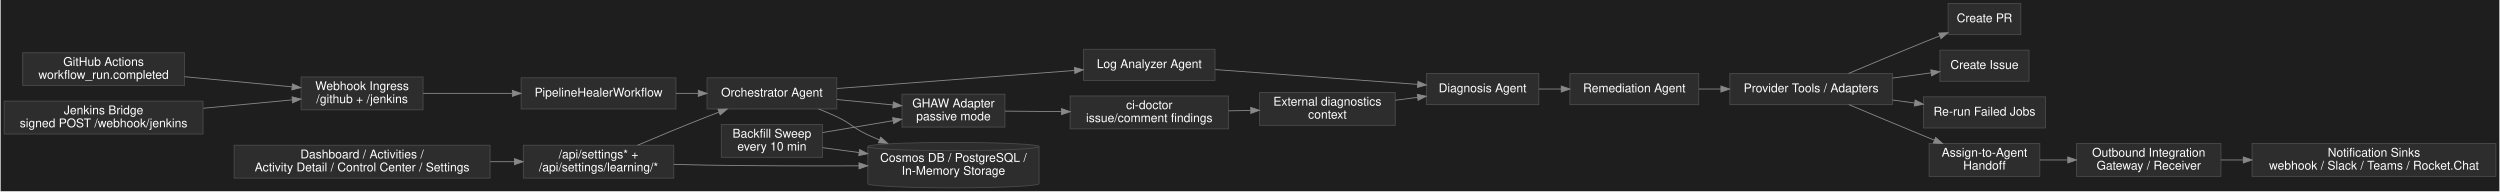
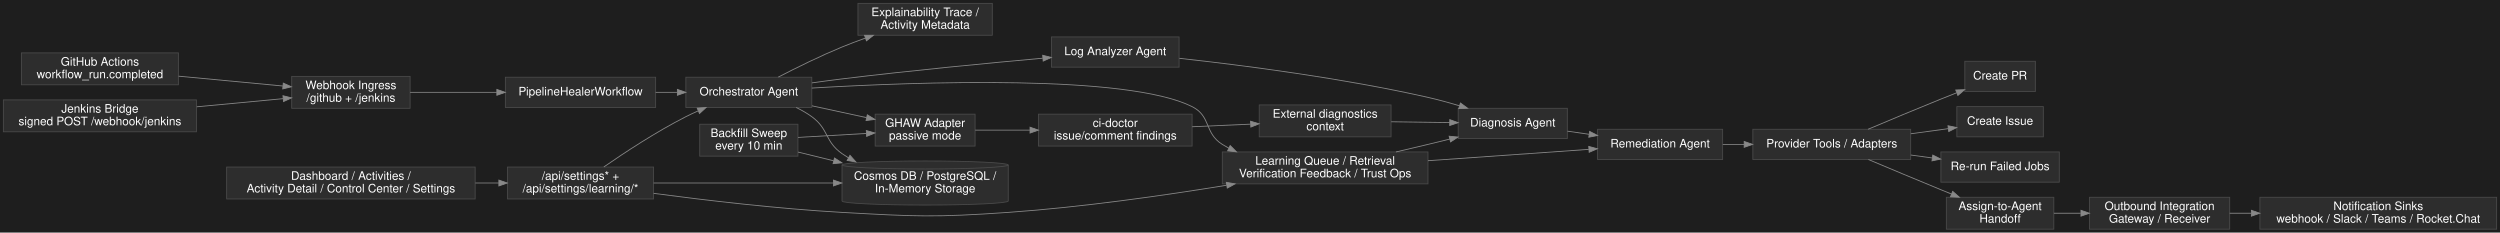
- <svg xmlns="http://www.w3.org/2000/svg" width="2890pt" height="221pt" viewBox="0.00 0.00 2890.00 221.12">
-   <g id="graph0" class="graph" transform="scale(1 1) rotate(0) translate(4 217.12)">
-     <polygon fill="#1e1e1e" stroke="transparent" points="-4,4 -4,-217.12 2886,-217.12 2886,4 -4,4" />
+ <svg xmlns="http://www.w3.org/2000/svg" width="2978pt" height="277pt" viewBox="0.00 0.00 2978.00 277.00">
+   <g id="graph0" class="graph" transform="scale(1 1) rotate(0) translate(4 273)">
+     <polygon fill="#1e1e1e" stroke="transparent" points="-4,4 -4,-273 2974,-273 2974,4 -4,4" />
    <g id="node1" class="node">
-       <polygon fill="#2d2d2d" stroke="#4a4a4a" points="208.5,-156.12 21.5,-156.12 21.5,-118.12 208.5,-118.12 208.5,-156.12" />
-       <text text-anchor="middle" x="115" y="-140.93" font-family="Helvetica,sans-Serif" font-size="14.00" fill="white">GitHub Actions</text>
-       <text text-anchor="middle" x="115" y="-125.92" font-family="Helvetica,sans-Serif" font-size="14.00" fill="white">workflow_run.completed</text>
+       <polygon fill="#2d2d2d" stroke="#4a4a4a" points="208.5,-210 21.5,-210 21.5,-172 208.5,-172 208.5,-210" />
+       <text text-anchor="middle" x="115" y="-194.8" font-family="Helvetica,sans-Serif" font-size="14.00" fill="white">GitHub Actions</text>
+       <text text-anchor="middle" x="115" y="-179.8" font-family="Helvetica,sans-Serif" font-size="14.00" fill="white">workflow_run.completed</text>
    </g>
    <g id="node3" class="node">
-       <polygon fill="#2d2d2d" stroke="#4a4a4a" points="484.5,-128.12 343.5,-128.12 343.5,-90.12 484.5,-90.12 484.5,-128.12" />
-       <text text-anchor="middle" x="414" y="-112.92" font-family="Helvetica,sans-Serif" font-size="14.00" fill="white">Webhook Ingress</text>
-       <text text-anchor="middle" x="414" y="-97.92" font-family="Helvetica,sans-Serif" font-size="14.00" fill="white">/github + /jenkins</text>
+       <polygon fill="#2d2d2d" stroke="#4a4a4a" points="484.5,-182 343.5,-182 343.5,-144 484.5,-144 484.5,-182" />
+       <text text-anchor="middle" x="414" y="-166.8" font-family="Helvetica,sans-Serif" font-size="14.00" fill="white">Webhook Ingress</text>
+       <text text-anchor="middle" x="414" y="-151.8" font-family="Helvetica,sans-Serif" font-size="14.00" fill="white">/github + /jenkins</text>
    </g>
    <g id="edge1" class="edge">
-       <path fill="none" stroke="#888888" d="M208.75,-128.38C248.59,-124.62 294.7,-120.28 333.01,-116.67" />
-       <polygon fill="#888888" stroke="#888888" points="333.46,-120.14 343.08,-115.72 332.8,-113.17 333.46,-120.14" />
+       <path fill="none" stroke="#888888" d="M208.75,-182.26C248.59,-178.5 294.7,-174.15 333.01,-170.54" />
+       <polygon fill="#888888" stroke="#888888" points="333.46,-174.01 343.08,-169.59 332.8,-167.05 333.46,-174.01" />
    </g>
    <g id="node2" class="node">
-       <polygon fill="#2d2d2d" stroke="#4a4a4a" points="230,-100.12 0,-100.12 0,-62.12 230,-62.12 230,-100.12" />
-       <text text-anchor="middle" x="115" y="-84.92" font-family="Helvetica,sans-Serif" font-size="14.00" fill="white">Jenkins Bridge</text>
-       <text text-anchor="middle" x="115" y="-69.92" font-family="Helvetica,sans-Serif" font-size="14.00" fill="white">signed POST /webhook/jenkins</text>
+       <polygon fill="#2d2d2d" stroke="#4a4a4a" points="230,-154 0,-154 0,-116 230,-116 230,-154" />
+       <text text-anchor="middle" x="115" y="-138.8" font-family="Helvetica,sans-Serif" font-size="14.00" fill="white">Jenkins Bridge</text>
+       <text text-anchor="middle" x="115" y="-123.8" font-family="Helvetica,sans-Serif" font-size="14.00" fill="white">signed POST /webhook/jenkins</text>
    </g>
    <g id="edge2" class="edge">
-       <path fill="none" stroke="#888888" d="M230.4,-91.91C264.76,-95.15 301.69,-98.63 333.29,-101.61" />
-       <polygon fill="#888888" stroke="#888888" points="333.06,-105.1 343.35,-102.56 333.72,-98.14 333.06,-105.1" />
+       <path fill="none" stroke="#888888" d="M230.4,-145.79C264.76,-149.02 301.69,-152.51 333.29,-155.48" />
+       <polygon fill="#888888" stroke="#888888" points="333.06,-158.98 343.35,-156.43 333.72,-152.01 333.06,-158.98" />
    </g>
    <g id="node4" class="node">
-       <polygon fill="#2d2d2d" stroke="#4a4a4a" points="777,-127.12 598,-127.12 598,-91.12 777,-91.12 777,-127.12" />
-       <text text-anchor="middle" x="687.5" y="-105.42" font-family="Helvetica,sans-Serif" font-size="14.00" fill="white">PipelineHealerWorkflow</text>
+       <polygon fill="#2d2d2d" stroke="#4a4a4a" points="777,-181 598,-181 598,-145 777,-145 777,-181" />
+       <text text-anchor="middle" x="687.5" y="-159.3" font-family="Helvetica,sans-Serif" font-size="14.00" fill="white">PipelineHealerWorkflow</text>
    </g>
    <g id="edge3" class="edge">
-       <path fill="none" stroke="#888888" d="M484.57,-109.12C515.95,-109.12 553.59,-109.12 587.82,-109.12" />
-       <polygon fill="#888888" stroke="#888888" points="587.85,-112.63 597.85,-109.12 587.85,-105.63 587.85,-112.63" />
+       <path fill="none" stroke="#888888" d="M484.57,-163C515.95,-163 553.59,-163 587.82,-163" />
+       <polygon fill="#888888" stroke="#888888" points="587.85,-166.5 597.85,-163 587.85,-159.5 587.85,-166.5" />
    </g>
    <g id="node5" class="node">
-       <polygon fill="#2d2d2d" stroke="#4a4a4a" points="963,-127.12 813,-127.12 813,-91.12 963,-91.12 963,-127.12" />
-       <text text-anchor="middle" x="888" y="-105.42" font-family="Helvetica,sans-Serif" font-size="14.00" fill="white">Orchestrator Agent</text>
+       <polygon fill="#2d2d2d" stroke="#4a4a4a" points="963,-181 813,-181 813,-145 963,-145 963,-181" />
+       <text text-anchor="middle" x="888" y="-159.3" font-family="Helvetica,sans-Serif" font-size="14.00" fill="white">Orchestrator Agent</text>
    </g>
    <g id="edge4" class="edge">
-       <path fill="none" stroke="#888888" d="M777.01,-109.12C785.54,-109.12 794.17,-109.12 802.65,-109.12" />
-       <polygon fill="#888888" stroke="#888888" points="802.91,-112.63 812.91,-109.12 802.91,-105.63 802.91,-112.63" />
+       <path fill="none" stroke="#888888" d="M777.01,-163C785.54,-163 794.17,-163 802.65,-163" />
+       <polygon fill="#888888" stroke="#888888" points="802.91,-166.5 812.91,-163 802.91,-159.5 802.91,-166.5" />
    </g>
    <g id="node6" class="node">
-       <polygon fill="#2d2d2d" stroke="#4a4a4a" points="1400.5,-160.12 1248.5,-160.12 1248.5,-124.12 1400.5,-124.12 1400.5,-160.12" />
-       <text text-anchor="middle" x="1324.5" y="-138.43" font-family="Helvetica,sans-Serif" font-size="14.00" fill="white">Log Analyzer Agent</text>
+       <polygon fill="#2d2d2d" stroke="#4a4a4a" points="1400.5,-229 1248.5,-229 1248.5,-193 1400.5,-193 1400.5,-229" />
+       <text text-anchor="middle" x="1324.5" y="-207.3" font-family="Helvetica,sans-Serif" font-size="14.00" fill="white">Log Analyzer Agent</text>
    </g>
    <g id="edge5" class="edge">
-       <path fill="none" stroke="#888888" d="M963.2,-114.76C1039.44,-120.55 1157.99,-129.55 1238.09,-135.64" />
-       <polygon fill="#888888" stroke="#888888" points="1237.91,-139.13 1248.15,-136.4 1238.44,-132.15 1237.91,-139.13" />
+       <path fill="none" stroke="#888888" d="M963.2,-174.27C975.16,-175.95 987.41,-177.59 999,-179 1079.94,-188.87 1172.53,-197.77 1238.04,-203.66" />
+       <polygon fill="#888888" stroke="#888888" points="1238.04,-207.17 1248.31,-204.58 1238.66,-200.2 1238.04,-207.17" />
    </g>
    <g id="node16" class="node">
-       <polygon fill="#2d2d2d" stroke="#4a4a4a" points="1157.5,-108.12 1038.5,-108.12 1038.5,-70.12 1157.5,-70.12 1157.5,-108.12" />
-       <text text-anchor="middle" x="1098" y="-92.92" font-family="Helvetica,sans-Serif" font-size="14.00" fill="white">GHAW Adapter</text>
-       <text text-anchor="middle" x="1098" y="-77.92" font-family="Helvetica,sans-Serif" font-size="14.00" fill="white">passive mode</text>
+       <polygon fill="#2d2d2d" stroke="#4a4a4a" points="1157.5,-137 1038.5,-137 1038.5,-99 1157.5,-99 1157.5,-137" />
+       <text text-anchor="middle" x="1098" y="-121.8" font-family="Helvetica,sans-Serif" font-size="14.00" fill="white">GHAW Adapter</text>
+       <text text-anchor="middle" x="1098" y="-106.8" font-family="Helvetica,sans-Serif" font-size="14.00" fill="white">passive mode</text>
    </g>
    <g id="edge7" class="edge">
-       <path fill="none" stroke="#888888" d="M963.21,-101.99C984.37,-99.96 1007.32,-97.75 1028.14,-95.75" />
-       <polygon fill="#888888" stroke="#888888" points="1028.55,-99.22 1038.17,-94.78 1027.88,-92.25 1028.55,-99.22" />
+       <path fill="none" stroke="#888888" d="M963.21,-146.94C984.37,-142.37 1007.32,-137.4 1028.14,-132.9" />
+       <polygon fill="#888888" stroke="#888888" points="1029.14,-136.26 1038.17,-130.73 1027.66,-129.42 1029.14,-136.26" />
    </g>
    <g id="node20" class="node">
-       <path fill="#2d2d2d" stroke="#4a4a4a" d="M1197,-47.6C1197,-50.24 1152.63,-52.38 1098,-52.38 1043.37,-52.38 999,-50.24 999,-47.6 999,-47.6 999,-4.65 999,-4.65 999,-2.01 1043.37,0.13 1098,0.13 1152.63,0.13 1197,-2.01 1197,-4.65 1197,-4.65 1197,-47.6 1197,-47.6" />
-       <path fill="none" stroke="#4a4a4a" d="M1197,-47.6C1197,-44.97 1152.63,-42.83 1098,-42.83 1043.37,-42.83 999,-44.97 999,-47.6" />
-       <text text-anchor="middle" x="1098" y="-29.93" font-family="Helvetica,sans-Serif" font-size="14.00" fill="white">Cosmos DB / PostgreSQL /</text>
-       <text text-anchor="middle" x="1098" y="-14.93" font-family="Helvetica,sans-Serif" font-size="14.00" fill="white">In-Memory Storage</text>
+       <path fill="#2d2d2d" stroke="#4a4a4a" d="M1197,-76.48C1197,-79.11 1152.63,-81.25 1098,-81.25 1043.37,-81.25 999,-79.11 999,-76.48 999,-76.48 999,-33.52 999,-33.52 999,-30.89 1043.37,-28.75 1098,-28.75 1152.63,-28.75 1197,-30.89 1197,-33.52 1197,-33.52 1197,-76.48 1197,-76.48" />
+       <path fill="none" stroke="#4a4a4a" d="M1197,-76.48C1197,-73.84 1152.63,-71.7 1098,-71.7 1043.37,-71.7 999,-73.84 999,-76.48" />
+       <text text-anchor="middle" x="1098" y="-58.8" font-family="Helvetica,sans-Serif" font-size="14.00" fill="white">Cosmos DB / PostgreSQL /</text>
+       <text text-anchor="middle" x="1098" y="-43.8" font-family="Helvetica,sans-Serif" font-size="14.00" fill="white">In-Memory Storage</text>
    </g>
    <g id="edge19" class="edge">
-       <path fill="none" stroke="#888888" d="M942.03,-91.08C949.16,-88.28 956.32,-85.26 963,-82.12 979.77,-74.25 982.21,-68.94 999,-61.12 1003.33,-59.11 1007.81,-57.14 1012.36,-55.22" />
-       <polygon fill="#888888" stroke="#888888" points="1013.85,-58.4 1021.78,-51.37 1011.2,-51.92 1013.85,-58.4" />
+       <path fill="none" stroke="#888888" d="M944.41,-144.96C950.95,-141.78 957.31,-138.14 963,-134 983.43,-119.13 978.35,-104.56 999,-90 1001.5,-88.24 1004.1,-86.55 1006.78,-84.94" />
+       <polygon fill="#888888" stroke="#888888" points="1008.51,-87.99 1015.55,-80.07 1005.11,-81.87 1008.51,-87.99" />
+     </g>
+     <g id="node21" class="node">
+       <polygon fill="#2d2d2d" stroke="#4a4a4a" points="1178,-269 1018,-269 1018,-231 1178,-231 1178,-269" />
+       <text text-anchor="middle" x="1098" y="-253.8" font-family="Helvetica,sans-Serif" font-size="14.00" fill="white">Explainability Trace /</text>
+       <text text-anchor="middle" x="1098" y="-238.8" font-family="Helvetica,sans-Serif" font-size="14.00" fill="white">Activity Metadata</text>
+     </g>
+     <g id="edge20" class="edge">
+       <path fill="none" stroke="#888888" d="M923.15,-181.21C944.6,-192.29 973.03,-206.31 999,-217 1007.87,-220.65 1017.31,-224.22 1026.69,-227.57" />
+       <polygon fill="#888888" stroke="#888888" points="1025.82,-230.98 1036.42,-230.99 1028.14,-224.37 1025.82,-230.98" />
+     </g>
+     <g id="node22" class="node">
+       <polygon fill="#2d2d2d" stroke="#4a4a4a" points="1697,-92 1452,-92 1452,-54 1697,-54 1697,-92" />
+       <text text-anchor="middle" x="1574.5" y="-76.8" font-family="Helvetica,sans-Serif" font-size="14.00" fill="white">Learning Queue / Retrieval</text>
+       <text text-anchor="middle" x="1574.5" y="-61.8" font-family="Helvetica,sans-Serif" font-size="14.00" fill="white">Verification Feedback / Trust Ops</text>
+     </g>
+     <g id="edge21" class="edge">
+       <path fill="none" stroke="#888888" d="M963,-168.1C1088.93,-175.56 1338.75,-184.67 1416,-146 1438.9,-134.53 1430.32,-114.63 1452,-101 1454.49,-99.43 1457.06,-97.95 1459.69,-96.56" />
+       <polygon fill="#888888" stroke="#888888" points="1461.38,-99.63 1468.86,-92.12 1458.33,-93.33 1461.38,-99.63" />
    </g>
    <g id="node7" class="node">
-       <polygon fill="#2d2d2d" stroke="#4a4a4a" points="1775,-132.12 1645,-132.12 1645,-96.12 1775,-96.12 1775,-132.12" />
-       <text text-anchor="middle" x="1710" y="-110.42" font-family="Helvetica,sans-Serif" font-size="14.00" fill="white">Diagnosis Agent</text>
+       <polygon fill="#2d2d2d" stroke="#4a4a4a" points="1863,-144 1733,-144 1733,-108 1863,-108 1863,-144" />
+       <text text-anchor="middle" x="1798" y="-122.3" font-family="Helvetica,sans-Serif" font-size="14.00" fill="white">Diagnosis Agent</text>
    </g>
    <g id="edge6" class="edge">
-       <path fill="none" stroke="#888888" d="M1400.81,-136.63C1468.55,-131.68 1567.5,-124.46 1634.88,-119.54" />
-       <polygon fill="#888888" stroke="#888888" points="1635.28,-123.02 1645,-118.8 1634.77,-116.04 1635.28,-123.02" />
+       <path fill="none" stroke="#888888" d="M1400.85,-203.54C1476.35,-195.25 1595.61,-179.94 1697,-157 1709.24,-154.23 1722.15,-150.7 1734.48,-147.02" />
+       <polygon fill="#888888" stroke="#888888" points="1735.68,-150.32 1744.22,-144.05 1733.64,-143.62 1735.68,-150.32" />
    </g>
    <g id="node8" class="node">
-       <polygon fill="#2d2d2d" stroke="#4a4a4a" points="1960,-132.12 1811,-132.12 1811,-96.12 1960,-96.12 1960,-132.12" />
-       <text text-anchor="middle" x="1885.5" y="-110.42" font-family="Helvetica,sans-Serif" font-size="14.00" fill="white">Remediation Agent</text>
+       <polygon fill="#2d2d2d" stroke="#4a4a4a" points="2048,-119 1899,-119 1899,-83 2048,-83 2048,-119" />
+       <text text-anchor="middle" x="1973.5" y="-97.3" font-family="Helvetica,sans-Serif" font-size="14.00" fill="white">Remediation Agent</text>
    </g>
    <g id="edge11" class="edge">
-       <path fill="none" stroke="#888888" d="M1775.11,-114.12C1783.51,-114.12 1792.21,-114.12 1800.86,-114.12" />
-       <polygon fill="#888888" stroke="#888888" points="1800.99,-117.63 1810.99,-114.12 1800.99,-110.63 1800.99,-117.63" />
+       <path fill="none" stroke="#888888" d="M1863.11,-116.76C1871.51,-115.55 1880.21,-114.3 1888.86,-113.05" />
+       <polygon fill="#888888" stroke="#888888" points="1889.59,-116.48 1898.99,-111.59 1888.59,-109.55 1889.59,-116.48" />
    </g>
    <g id="node9" class="node">
-       <polygon fill="#2d2d2d" stroke="#4a4a4a" points="2184,-132.12 1996,-132.12 1996,-96.12 2184,-96.12 2184,-132.12" />
-       <text text-anchor="middle" x="2090" y="-110.42" font-family="Helvetica,sans-Serif" font-size="14.00" fill="white">Provider Tools / Adapters</text>
+       <polygon fill="#2d2d2d" stroke="#4a4a4a" points="2272,-119 2084,-119 2084,-83 2272,-83 2272,-119" />
+       <text text-anchor="middle" x="2178" y="-97.3" font-family="Helvetica,sans-Serif" font-size="14.00" fill="white">Provider Tools / Adapters</text>
    </g>
    <g id="edge12" class="edge">
-       <path fill="none" stroke="#888888" d="M1960.18,-114.12C1968.47,-114.12 1977.03,-114.12 1985.61,-114.12" />
-       <polygon fill="#888888" stroke="#888888" points="1985.67,-117.63 1995.67,-114.12 1985.67,-110.63 1985.67,-117.63" />
+       <path fill="none" stroke="#888888" d="M2048.18,-101C2056.47,-101 2065.03,-101 2073.61,-101" />
+       <polygon fill="#888888" stroke="#888888" points="2073.67,-104.5 2083.67,-101 2073.67,-97.5 2073.67,-104.5" />
    </g>
    <g id="node10" class="node">
-       <polygon fill="#2d2d2d" stroke="#4a4a4a" points="2332.5,-213.12 2248.5,-213.12 2248.5,-177.12 2332.5,-177.12 2332.5,-213.12" />
-       <text text-anchor="middle" x="2290.5" y="-191.43" font-family="Helvetica,sans-Serif" font-size="14.00" fill="white">Create PR</text>
+       <polygon fill="#2d2d2d" stroke="#4a4a4a" points="2420.5,-200 2336.5,-200 2336.5,-164 2420.5,-164 2420.5,-200" />
+       <text text-anchor="middle" x="2378.5" y="-178.3" font-family="Helvetica,sans-Serif" font-size="14.00" fill="white">Create PR</text>
    </g>
    <g id="edge13" class="edge">
-       <path fill="none" stroke="#888888" d="M2133.3,-132.16C2158.43,-142.79 2190.96,-156.41 2220,-168.12 2225.99,-170.54 2232.28,-173.04 2238.53,-175.5" />
-       <polygon fill="#888888" stroke="#888888" points="2237.68,-178.92 2248.27,-179.31 2240.23,-172.41 2237.68,-178.92" />
+       <path fill="none" stroke="#888888" d="M2221.3,-119.03C2246.43,-129.66 2278.96,-143.28 2308,-155 2313.99,-157.42 2320.28,-159.91 2326.53,-162.37" />
+       <polygon fill="#888888" stroke="#888888" points="2325.68,-165.8 2336.27,-166.19 2328.23,-159.28 2325.68,-165.8" />
    </g>
    <g id="node11" class="node">
-       <polygon fill="#2d2d2d" stroke="#4a4a4a" points="2342,-159.12 2239,-159.12 2239,-123.12 2342,-123.12 2342,-159.12" />
-       <text text-anchor="middle" x="2290.5" y="-137.43" font-family="Helvetica,sans-Serif" font-size="14.00" fill="white">Create Issue</text>
+       <polygon fill="#2d2d2d" stroke="#4a4a4a" points="2430,-146 2327,-146 2327,-110 2430,-110 2430,-146" />
+       <text text-anchor="middle" x="2378.5" y="-124.3" font-family="Helvetica,sans-Serif" font-size="14.00" fill="white">Create Issue</text>
    </g>
    <g id="edge14" class="edge">
-       <path fill="none" stroke="#888888" d="M2184.15,-126.79C2199.3,-128.86 2214.65,-130.94 2228.77,-132.86" />
-       <polygon fill="#888888" stroke="#888888" points="2228.43,-136.35 2238.81,-134.23 2229.37,-129.41 2228.43,-136.35" />
+       <path fill="none" stroke="#888888" d="M2272.15,-113.67C2287.3,-115.73 2302.65,-117.82 2316.77,-119.74" />
+       <polygon fill="#888888" stroke="#888888" points="2316.43,-123.23 2326.81,-121.11 2317.37,-116.29 2316.43,-123.23" />
    </g>
    <g id="node12" class="node">
-       <polygon fill="#2d2d2d" stroke="#4a4a4a" points="2361,-105.12 2220,-105.12 2220,-69.12 2361,-69.12 2361,-105.12" />
-       <text text-anchor="middle" x="2290.5" y="-83.42" font-family="Helvetica,sans-Serif" font-size="14.00" fill="white">Re-run Failed Jobs</text>
+       <polygon fill="#2d2d2d" stroke="#4a4a4a" points="2449,-92 2308,-92 2308,-56 2449,-56 2449,-92" />
+       <text text-anchor="middle" x="2378.5" y="-70.3" font-family="Helvetica,sans-Serif" font-size="14.00" fill="white">Re-run Failed Jobs</text>
    </g>
    <g id="edge15" class="edge">
-       <path fill="none" stroke="#888888" d="M2184.15,-101.46C2192.67,-100.3 2201.25,-99.13 2209.64,-97.99" />
-       <polygon fill="#888888" stroke="#888888" points="2210.33,-101.43 2219.76,-96.61 2209.38,-94.49 2210.33,-101.43" />
+       <path fill="none" stroke="#888888" d="M2272.15,-88.33C2280.67,-87.17 2289.25,-86 2297.64,-84.86" />
+       <polygon fill="#888888" stroke="#888888" points="2298.33,-88.3 2307.76,-83.49 2297.38,-81.37 2298.33,-88.3" />
    </g>
    <g id="node13" class="node">
-       <polygon fill="#2d2d2d" stroke="#4a4a4a" points="2354.5,-51.12 2226.5,-51.12 2226.5,-13.12 2354.5,-13.12 2354.5,-51.12" />
-       <text text-anchor="middle" x="2290.5" y="-35.92" font-family="Helvetica,sans-Serif" font-size="14.00" fill="white">Assign-to-Agent</text>
-       <text text-anchor="middle" x="2290.5" y="-20.93" font-family="Helvetica,sans-Serif" font-size="14.00" fill="white">Handoff</text>
+       <polygon fill="#2d2d2d" stroke="#4a4a4a" points="2442.5,-38 2314.5,-38 2314.5,0 2442.5,0 2442.5,-38" />
+       <text text-anchor="middle" x="2378.5" y="-22.8" font-family="Helvetica,sans-Serif" font-size="14.00" fill="white">Assign-to-Agent</text>
+       <text text-anchor="middle" x="2378.5" y="-7.8" font-family="Helvetica,sans-Serif" font-size="14.00" fill="white">Handoff</text>
    </g>
    <g id="edge16" class="edge">
-       <path fill="none" stroke="#888888" d="M2133.65,-96.1C2158.75,-85.54 2191.14,-71.98 2220,-60.12 2224.1,-58.44 2228.35,-56.71 2232.62,-54.97" />
-       <polygon fill="#888888" stroke="#888888" points="2234.03,-58.17 2241.99,-51.17 2231.4,-51.68 2234.03,-58.17" />
+       <path fill="none" stroke="#888888" d="M2221.65,-82.98C2246.75,-72.41 2279.14,-58.85 2308,-47 2312.1,-45.31 2316.35,-43.58 2320.62,-41.84" />
+       <polygon fill="#888888" stroke="#888888" points="2322.03,-45.05 2329.99,-38.04 2319.4,-38.56 2322.03,-45.05" />
    </g>
    <g id="node14" class="node">
-       <polygon fill="#2d2d2d" stroke="#4a4a4a" points="2564,-51.12 2397,-51.12 2397,-13.12 2564,-13.12 2564,-51.12" />
-       <text text-anchor="middle" x="2480.5" y="-35.92" font-family="Helvetica,sans-Serif" font-size="14.00" fill="white">Outbound Integration</text>
-       <text text-anchor="middle" x="2480.5" y="-20.93" font-family="Helvetica,sans-Serif" font-size="14.00" fill="white">Gateway / Receiver</text>
+       <polygon fill="#2d2d2d" stroke="#4a4a4a" points="2652,-38 2485,-38 2485,0 2652,0 2652,-38" />
+       <text text-anchor="middle" x="2568.5" y="-22.8" font-family="Helvetica,sans-Serif" font-size="14.00" fill="white">Outbound Integration</text>
+       <text text-anchor="middle" x="2568.5" y="-7.8" font-family="Helvetica,sans-Serif" font-size="14.00" fill="white">Gateway / Receiver</text>
    </g>
    <g id="edge17" class="edge">
-       <path fill="none" stroke="#888888" d="M2354.62,-32.12C2364.89,-32.12 2375.71,-32.12 2386.51,-32.12" />
-       <polygon fill="#888888" stroke="#888888" points="2386.84,-35.63 2396.84,-32.12 2386.84,-28.63 2386.84,-35.63" />
+       <path fill="none" stroke="#888888" d="M2442.62,-19C2452.89,-19 2463.71,-19 2474.51,-19" />
+       <polygon fill="#888888" stroke="#888888" points="2474.84,-22.5 2484.84,-19 2474.84,-15.5 2474.84,-22.5" />
    </g>
    <g id="node15" class="node">
-       <polygon fill="#2d2d2d" stroke="#4a4a4a" points="2882,-51.12 2600,-51.12 2600,-13.12 2882,-13.12 2882,-51.12" />
-       <text text-anchor="middle" x="2741" y="-35.92" font-family="Helvetica,sans-Serif" font-size="14.00" fill="white">Notification Sinks</text>
-       <text text-anchor="middle" x="2741" y="-20.93" font-family="Helvetica,sans-Serif" font-size="14.00" fill="white">webhook / Slack / Teams / Rocket.Chat</text>
+       <polygon fill="#2d2d2d" stroke="#4a4a4a" points="2970,-38 2688,-38 2688,0 2970,0 2970,-38" />
+       <text text-anchor="middle" x="2829" y="-22.8" font-family="Helvetica,sans-Serif" font-size="14.00" fill="white">Notification Sinks</text>
+       <text text-anchor="middle" x="2829" y="-7.8" font-family="Helvetica,sans-Serif" font-size="14.00" fill="white">webhook / Slack / Teams / Rocket.Chat</text>
    </g>
    <g id="edge18" class="edge">
-       <path fill="none" stroke="#888888" d="M2564,-32.12C2572.29,-32.12 2580.87,-32.12 2589.58,-32.12" />
-       <polygon fill="#888888" stroke="#888888" points="2589.85,-35.63 2599.85,-32.12 2589.85,-28.63 2589.85,-35.63" />
+       <path fill="none" stroke="#888888" d="M2652,-19C2660.29,-19 2668.87,-19 2677.58,-19" />
+       <polygon fill="#888888" stroke="#888888" points="2677.85,-22.5 2687.85,-19 2677.85,-15.5 2677.85,-22.5" />
    </g>
    <g id="node17" class="node">
-       <polygon fill="#2d2d2d" stroke="#4a4a4a" points="1416,-106.12 1233,-106.12 1233,-68.12 1416,-68.12 1416,-106.12" />
-       <text text-anchor="middle" x="1324.5" y="-90.92" font-family="Helvetica,sans-Serif" font-size="14.00" fill="white">ci-doctor</text>
-       <text text-anchor="middle" x="1324.5" y="-75.92" font-family="Helvetica,sans-Serif" font-size="14.00" fill="white">issue/comment findings</text>
+       <polygon fill="#2d2d2d" stroke="#4a4a4a" points="1416,-137 1233,-137 1233,-99 1416,-99 1416,-137" />
+       <text text-anchor="middle" x="1324.5" y="-121.8" font-family="Helvetica,sans-Serif" font-size="14.00" fill="white">ci-doctor</text>
+       <text text-anchor="middle" x="1324.5" y="-106.8" font-family="Helvetica,sans-Serif" font-size="14.00" fill="white">issue/comment findings</text>
    </g>
    <g id="edge8" class="edge">
-       <path fill="none" stroke="#888888" d="M1157.69,-88.6C1177.63,-88.42 1200.52,-88.22 1222.79,-88.02" />
-       <polygon fill="#888888" stroke="#888888" points="1223,-91.52 1232.97,-87.93 1222.94,-84.52 1223,-91.52" />
+       <path fill="none" stroke="#888888" d="M1157.69,-118C1177.63,-118 1200.52,-118 1222.79,-118" />
+       <polygon fill="#888888" stroke="#888888" points="1222.97,-121.5 1232.97,-118 1222.97,-114.5 1222.97,-121.5" />
    </g>
    <g id="node18" class="node">
-       <polygon fill="#2d2d2d" stroke="#4a4a4a" points="1609,-110.12 1452,-110.12 1452,-72.12 1609,-72.12 1609,-110.12" />
-       <text text-anchor="middle" x="1530.5" y="-94.92" font-family="Helvetica,sans-Serif" font-size="14.00" fill="white">External diagnostics</text>
-       <text text-anchor="middle" x="1530.5" y="-79.92" font-family="Helvetica,sans-Serif" font-size="14.00" fill="white">context</text>
+       <polygon fill="#2d2d2d" stroke="#4a4a4a" points="1653,-148 1496,-148 1496,-110 1653,-110 1653,-148" />
+       <text text-anchor="middle" x="1574.5" y="-132.8" font-family="Helvetica,sans-Serif" font-size="14.00" fill="white">External diagnostics</text>
+       <text text-anchor="middle" x="1574.5" y="-117.8" font-family="Helvetica,sans-Serif" font-size="14.00" fill="white">context</text>
    </g>
    <g id="edge9" class="edge">
-       <path fill="none" stroke="#888888" d="M1416.17,-88.9C1424.64,-89.07 1433.22,-89.24 1441.66,-89.4" />
-       <polygon fill="#888888" stroke="#888888" points="1441.82,-92.91 1451.89,-89.6 1441.96,-85.91 1441.82,-92.91" />
+       <path fill="none" stroke="#888888" d="M1416.09,-122.02C1438.76,-123.02 1463.05,-124.1 1485.6,-125.1" />
+       <polygon fill="#888888" stroke="#888888" points="1485.68,-128.61 1495.82,-125.55 1485.99,-121.61 1485.68,-128.61" />
    </g>
    <g id="edge10" class="edge">
-       <path fill="none" stroke="#888888" d="M1609.1,-101.18C1617.58,-102.28 1626.21,-103.4 1634.66,-104.49" />
-       <polygon fill="#888888" stroke="#888888" points="1634.49,-108 1644.86,-105.81 1635.39,-101.06 1634.49,-108" />
+       <path fill="none" stroke="#888888" d="M1653.28,-127.95C1675.87,-127.64 1700.48,-127.31 1722.84,-127" />
+       <polygon fill="#888888" stroke="#888888" points="1722.99,-130.5 1732.95,-126.87 1722.9,-123.5 1722.99,-130.5" />
    </g>
    <g id="node19" class="node">
-       <polygon fill="#2d2d2d" stroke="#4a4a4a" points="946.5,-73.12 829.5,-73.12 829.5,-35.12 946.5,-35.12 946.5,-73.12" />
-       <text text-anchor="middle" x="888" y="-57.92" font-family="Helvetica,sans-Serif" font-size="14.00" fill="white">Backfill Sweep</text>
-       <text text-anchor="middle" x="888" y="-42.92" font-family="Helvetica,sans-Serif" font-size="14.00" fill="white">every 10 min</text>
-     </g>
-     <g id="edge20" class="edge">
-       <path fill="none" stroke="#888888" d="M946.66,-63.83C971.93,-68.08 1001.78,-73.1 1028.2,-77.55" />
-       <polygon fill="#888888" stroke="#888888" points="1027.7,-81.01 1038.14,-79.22 1028.86,-74.11 1027.7,-81.01" />
-     </g>
-     <g id="edge21" class="edge">
-       <path fill="none" stroke="#888888" d="M946.66,-46.36C959.85,-44.59 974.29,-42.64 988.83,-40.69" />
-       <polygon fill="#888888" stroke="#888888" points="989.46,-44.13 998.91,-39.33 988.53,-37.2 989.46,-44.13" />
-     </g>
-     <g id="node21" class="node">
-       <polygon fill="#2d2d2d" stroke="#4a4a4a" points="562,-49.12 266,-49.12 266,-11.12 562,-11.12 562,-49.12" />
-       <text text-anchor="middle" x="414" y="-33.92" font-family="Helvetica,sans-Serif" font-size="14.00" fill="white">Dashboard / Activities /</text>
-       <text text-anchor="middle" x="414" y="-18.93" font-family="Helvetica,sans-Serif" font-size="14.00" fill="white">Activity Detail / Control Center / Settings</text>
-     </g>
-     <g id="node22" class="node">
-       <polygon fill="#2d2d2d" stroke="#4a4a4a" points="774.5,-49.12 600.5,-49.12 600.5,-11.12 774.5,-11.12 774.5,-49.12" />
-       <text text-anchor="middle" x="687.5" y="-33.92" font-family="Helvetica,sans-Serif" font-size="14.00" fill="white">/api/settings* +</text>
-       <text text-anchor="middle" x="687.5" y="-18.93" font-family="Helvetica,sans-Serif" font-size="14.00" fill="white">/api/settings/learning/*</text>
+       <polygon fill="#2d2d2d" stroke="#4a4a4a" points="946.5,-125 829.5,-125 829.5,-87 946.5,-87 946.5,-125" />
+       <text text-anchor="middle" x="888" y="-109.8" font-family="Helvetica,sans-Serif" font-size="14.00" fill="white">Backfill Sweep</text>
+       <text text-anchor="middle" x="888" y="-94.8" font-family="Helvetica,sans-Serif" font-size="14.00" fill="white">every 10 min</text>
+     </g>
+     <g id="edge24" class="edge">
+       <path fill="none" stroke="#888888" d="M946.66,-109.33C971.82,-110.78 1001.52,-112.49 1027.85,-114.01" />
+       <polygon fill="#888888" stroke="#888888" points="1027.95,-117.52 1038.14,-114.6 1028.36,-110.53 1027.95,-117.52" />
+     </g>
+     <g id="edge25" class="edge">
+       <path fill="none" stroke="#888888" d="M946.66,-91.86C959.85,-88.63 974.29,-85.09 988.83,-81.52" />
+       <polygon fill="#888888" stroke="#888888" points="990.03,-84.83 998.91,-79.05 988.36,-78.03 990.03,-84.83" />
    </g>
    <g id="edge22" class="edge">
-       <path fill="none" stroke="#888888" d="M562.27,-30.12C571.69,-30.12 581.04,-30.12 590.12,-30.12" />
-       <polygon fill="#888888" stroke="#888888" points="590.26,-33.63 600.26,-30.12 590.26,-26.63 590.26,-33.63" />
+       <path fill="none" stroke="#888888" d="M1658.88,-92C1671.66,-94.97 1684.69,-98.04 1697,-101 1705.41,-103.02 1714.2,-105.17 1722.94,-107.32" />
+       <polygon fill="#888888" stroke="#888888" points="1722.21,-110.75 1732.76,-109.75 1723.89,-103.95 1722.21,-110.75" />
    </g>
    <g id="edge23" class="edge">
-       <path fill="none" stroke="#888888" d="M732.67,-49.15C756.38,-59.22 786.17,-71.63 813,-82.12 817.46,-83.87 822.09,-85.64 826.75,-87.4" />
-       <polygon fill="#888888" stroke="#888888" points="825.74,-90.76 836.33,-90.99 828.19,-84.2 825.74,-90.76" />
-     </g>
-     <g id="edge24" class="edge">
-       <path fill="none" stroke="#888888" d="M774.55,-27C787.44,-26.64 800.57,-26.32 813,-26.12 871.01,-25.19 935.69,-25.12 988.66,-25.31" />
-       <polygon fill="#888888" stroke="#888888" points="988.73,-28.81 998.75,-25.35 988.76,-21.81 988.73,-28.81" />
+       <path fill="none" stroke="#888888" d="M1697.04,-81.57C1759.07,-85.95 1832.95,-91.16 1888.58,-95.08" />
+       <polygon fill="#888888" stroke="#888888" points="1888.53,-98.59 1898.75,-95.8 1889.02,-91.6 1888.53,-98.59" />
+     </g>
+     <g id="node23" class="node">
+       <polygon fill="#2d2d2d" stroke="#4a4a4a" points="562,-74 266,-74 266,-36 562,-36 562,-74" />
+       <text text-anchor="middle" x="414" y="-58.8" font-family="Helvetica,sans-Serif" font-size="14.00" fill="white">Dashboard / Activities /</text>
+       <text text-anchor="middle" x="414" y="-43.8" font-family="Helvetica,sans-Serif" font-size="14.00" fill="white">Activity Detail / Control Center / Settings</text>
+     </g>
+     <g id="node24" class="node">
+       <polygon fill="#2d2d2d" stroke="#4a4a4a" points="774.5,-74 600.5,-74 600.5,-36 774.5,-36 774.5,-74" />
+       <text text-anchor="middle" x="687.5" y="-58.8" font-family="Helvetica,sans-Serif" font-size="14.00" fill="white">/api/settings* +</text>
+       <text text-anchor="middle" x="687.5" y="-43.8" font-family="Helvetica,sans-Serif" font-size="14.00" fill="white">/api/settings/learning/*</text>
+     </g>
+     <g id="edge26" class="edge">
+       <path fill="none" stroke="#888888" d="M562.27,-55C571.69,-55 581.04,-55 590.12,-55" />
+       <polygon fill="#888888" stroke="#888888" points="590.26,-58.5 600.26,-55 590.26,-51.5 590.26,-58.5" />
+     </g>
+     <g id="edge27" class="edge">
+       <path fill="none" stroke="#888888" d="M715.3,-74.14C739.93,-91.2 777.84,-116.17 813,-134 817.65,-136.36 822.54,-138.65 827.49,-140.85" />
+       <polygon fill="#888888" stroke="#888888" points="826.49,-144.23 837.06,-144.95 829.25,-137.79 826.49,-144.23" />
+     </g>
+     <g id="edge29" class="edge">
+       <path fill="none" stroke="#888888" d="M774.63,-55C836.98,-55 921.69,-55 988.63,-55" />
+       <polygon fill="#888888" stroke="#888888" points="988.79,-58.5 998.79,-55 988.79,-51.5 988.79,-58.5" />
+     </g>
+     <g id="edge28" class="edge">
+       <path fill="none" stroke="#888888" d="M774.61,-42.67C836.81,-34.4 922.9,-24.28 999,-20 1086.86,-15.06 1109.22,-13.85 1197,-20 1284.57,-26.13 1382.77,-40.2 1456.92,-52.3" />
+       <polygon fill="#888888" stroke="#888888" points="1456.78,-55.82 1467.22,-53.99 1457.92,-48.92 1456.78,-55.82" />
    </g>
  </g>
</svg>
